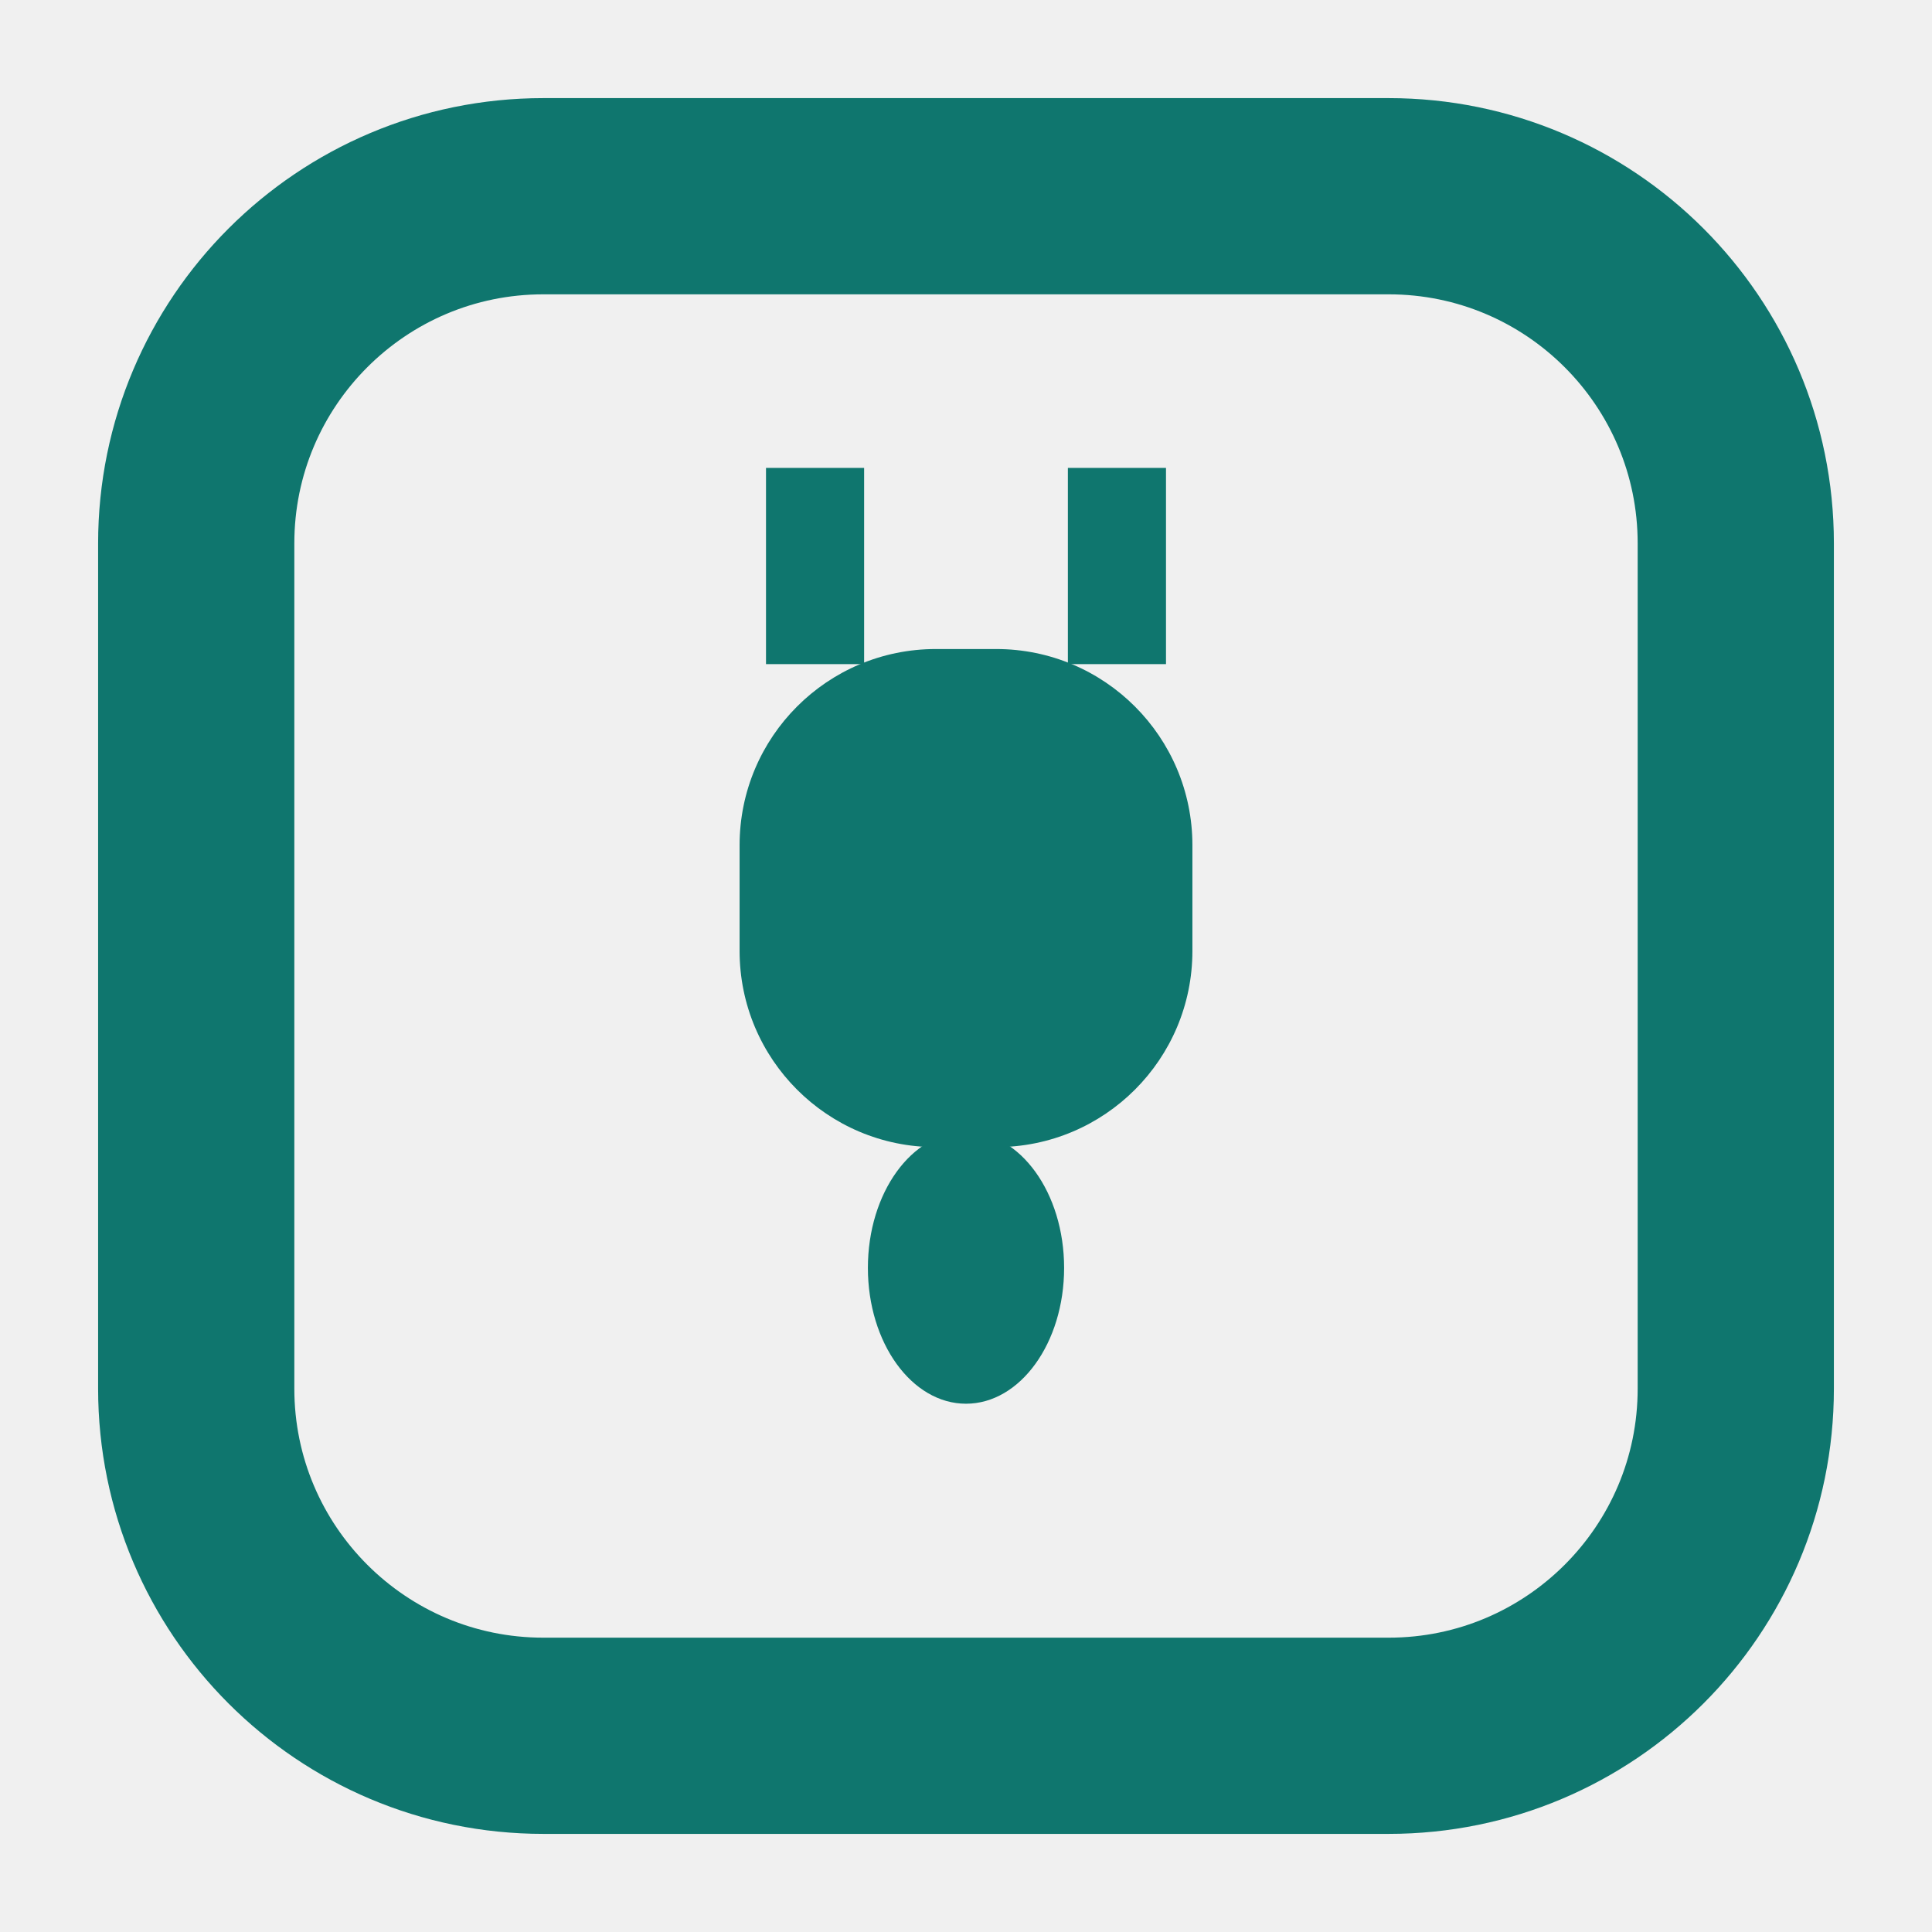
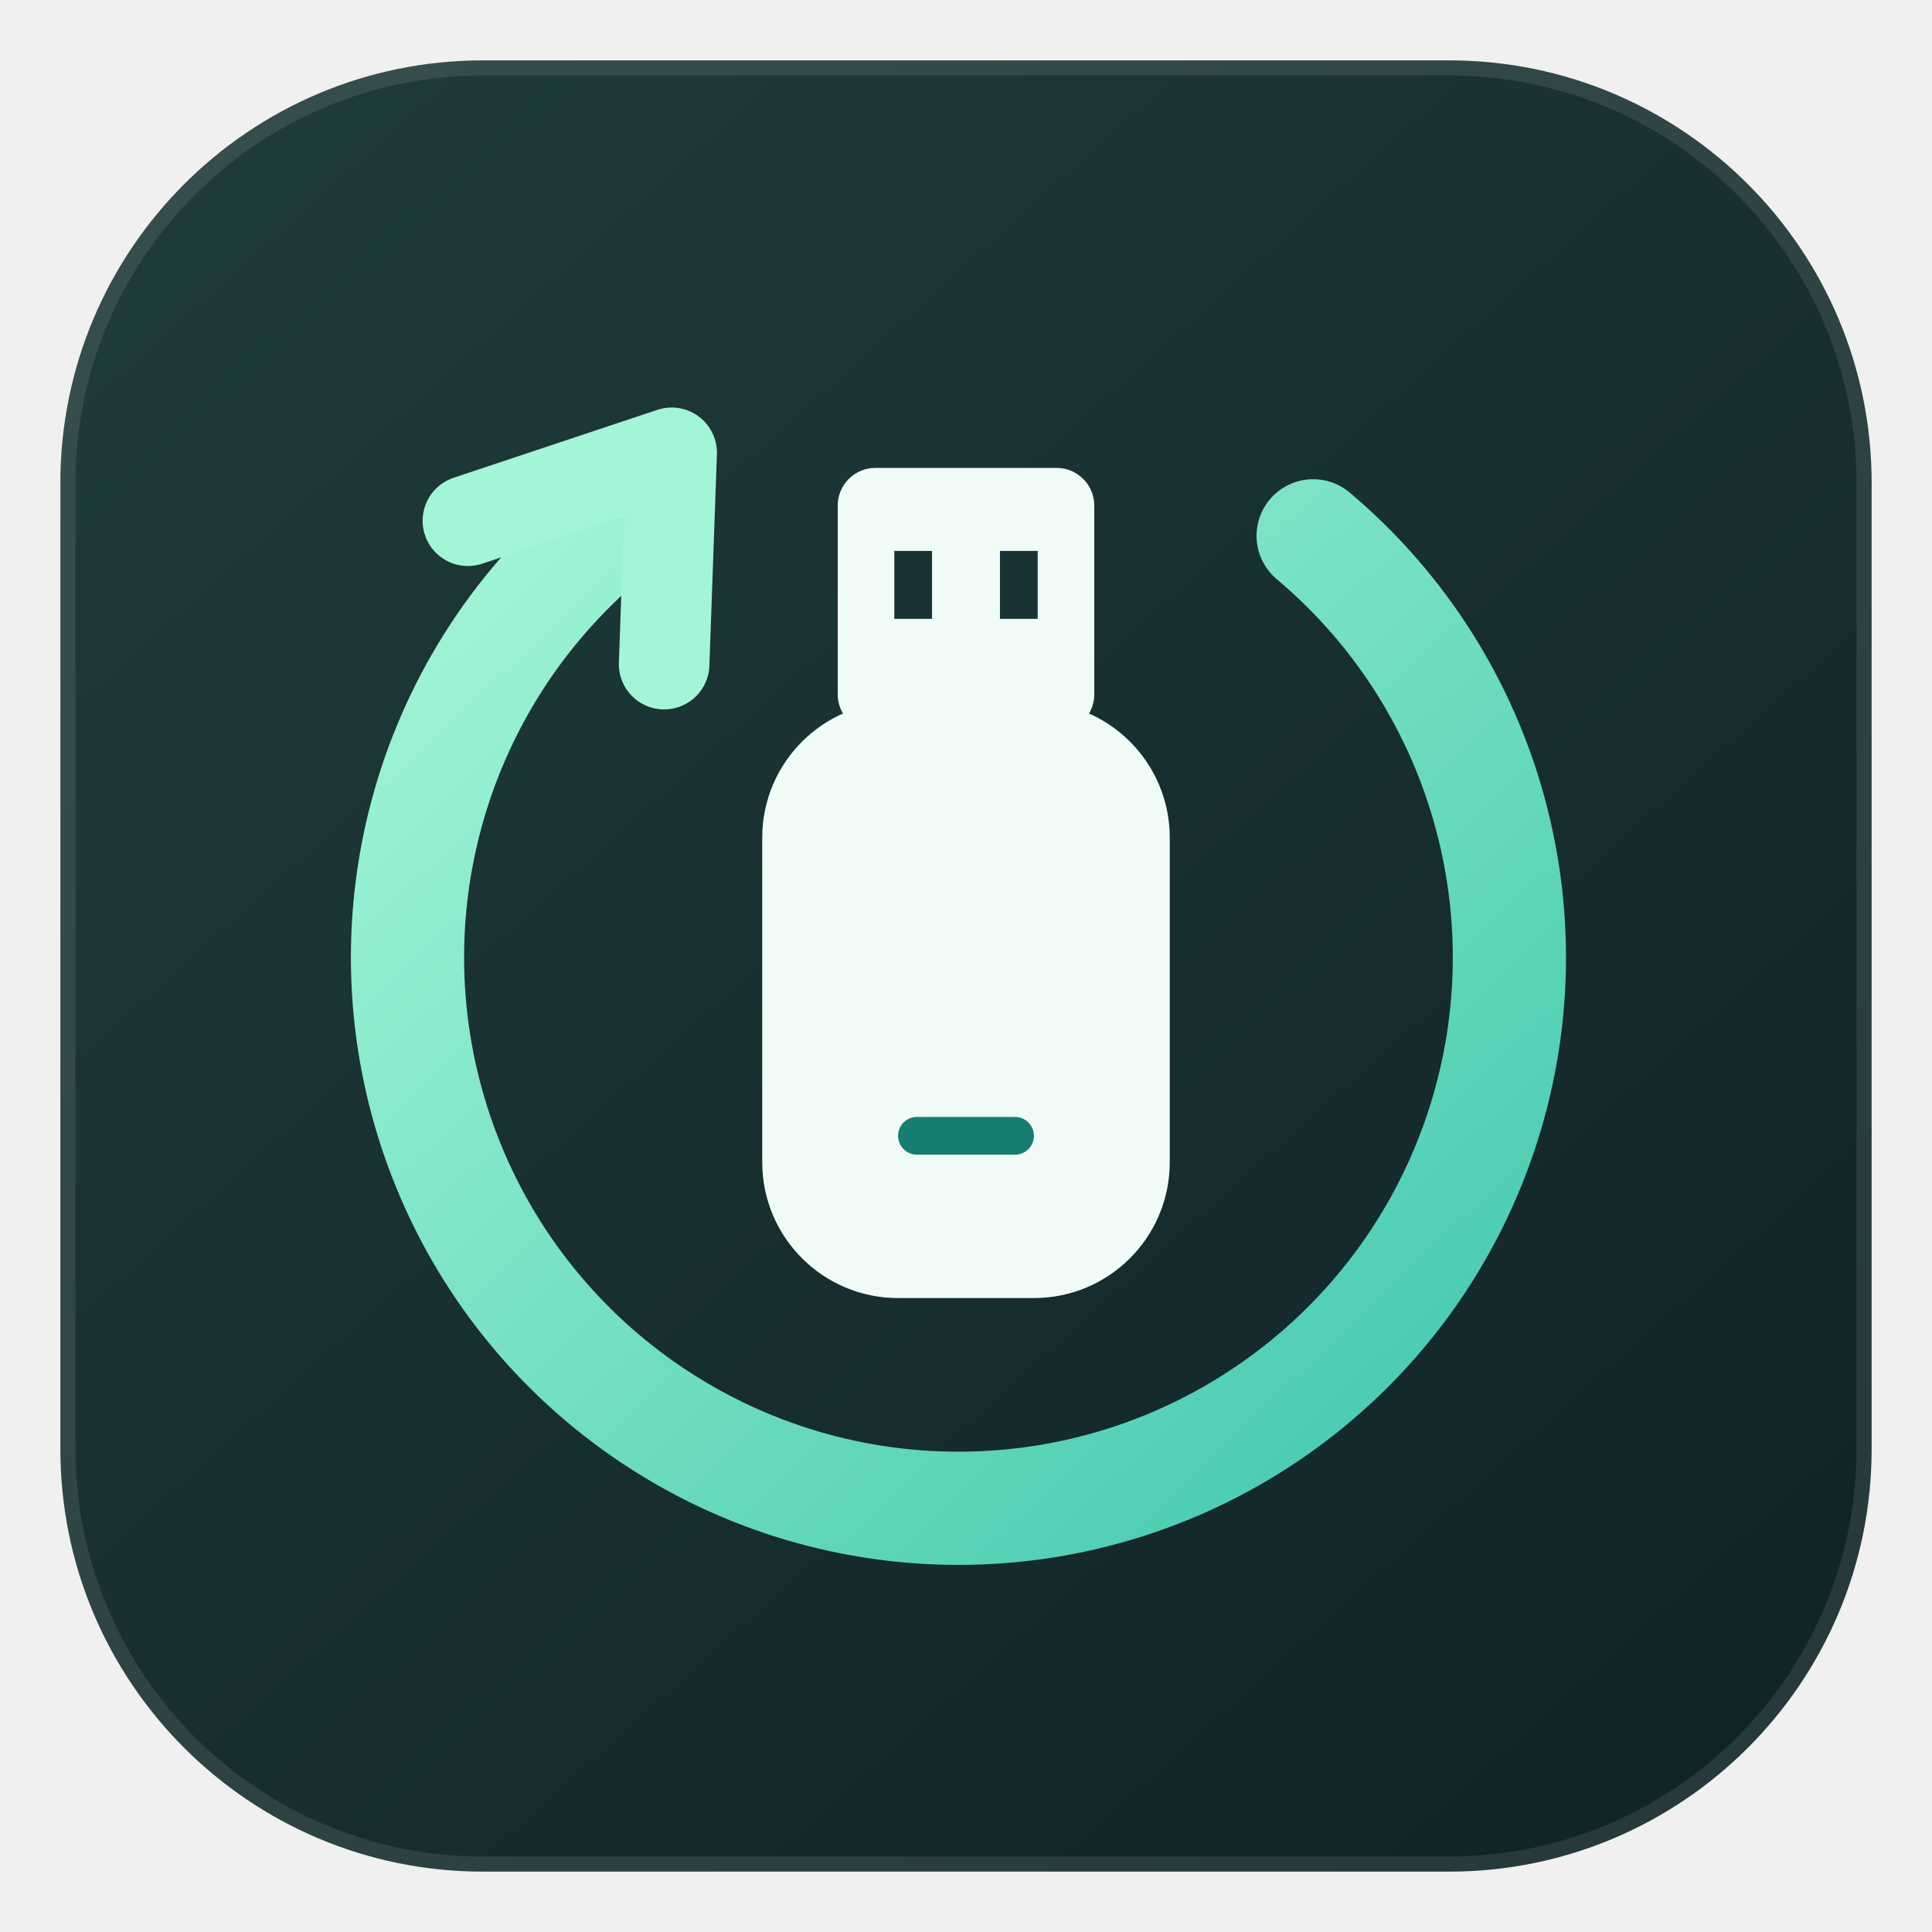
- <svg xmlns="http://www.w3.org/2000/svg" viewBox="0 0 256 256" width="256" height="256">
-   <rect x="26" y="26" width="204" height="204" rx="46" ry="46" fill="none" stroke="#0f766e" stroke-width="26" />
-   <path d="M108 62 v26 M148 62 v26" fill="none" stroke="#0f766e" stroke-width="13" stroke-linecap="butt" />
-   <rect x="98" y="86" width="60" height="66" rx="26" ry="26" fill="#0f766e" />
-   <ellipse cx="128" cy="168" rx="13" ry="18" fill="#0f766e" />
+ <svg xmlns="http://www.w3.org/2000/svg" width="256" height="256" viewBox="0 0 256 256">
+   <defs>
+     <linearGradient id="tile" x1="24" y1="16" x2="228" y2="244" gradientUnits="userSpaceOnUse">
+       <stop stop-color="#203b3b" />
+       <stop offset="1" stop-color="#102326" />
+     </linearGradient>
+     <linearGradient id="loop" x1="64" y1="64" x2="192" y2="198" gradientUnits="userSpaceOnUse">
+       <stop stop-color="#a3f5d7" />
+       <stop offset="1" stop-color="#45c9b0" />
+     </linearGradient>
+   </defs>
+   <rect x="8" y="8" width="240" height="240" rx="56" fill="url(#tile)" />
+   <rect x="9" y="9" width="238" height="238" rx="55" fill="none" stroke="#ffffff" stroke-opacity=".1" stroke-width="2" />
+   <path d="M174 71a73 73 0 1 1-94 0" fill="none" stroke="url(#loop)" stroke-width="15" stroke-linecap="round" />
+   <path d="M62 69l27-9-1 28" fill="none" stroke="#a3f5d7" stroke-width="12" stroke-linecap="round" stroke-linejoin="round" />
+   <rect x="111" y="62" width="34" height="35" rx="5" fill="#f0faf7" />
+   <path d="M121 73v9m14-9v9" stroke="#183235" stroke-width="5" />
+   <rect x="101" y="93" width="54" height="79" rx="18" fill="#f0faf7" />
+   <rect x="119" y="148" width="18" height="5" rx="2.5" fill="#167d70" />
</svg>
